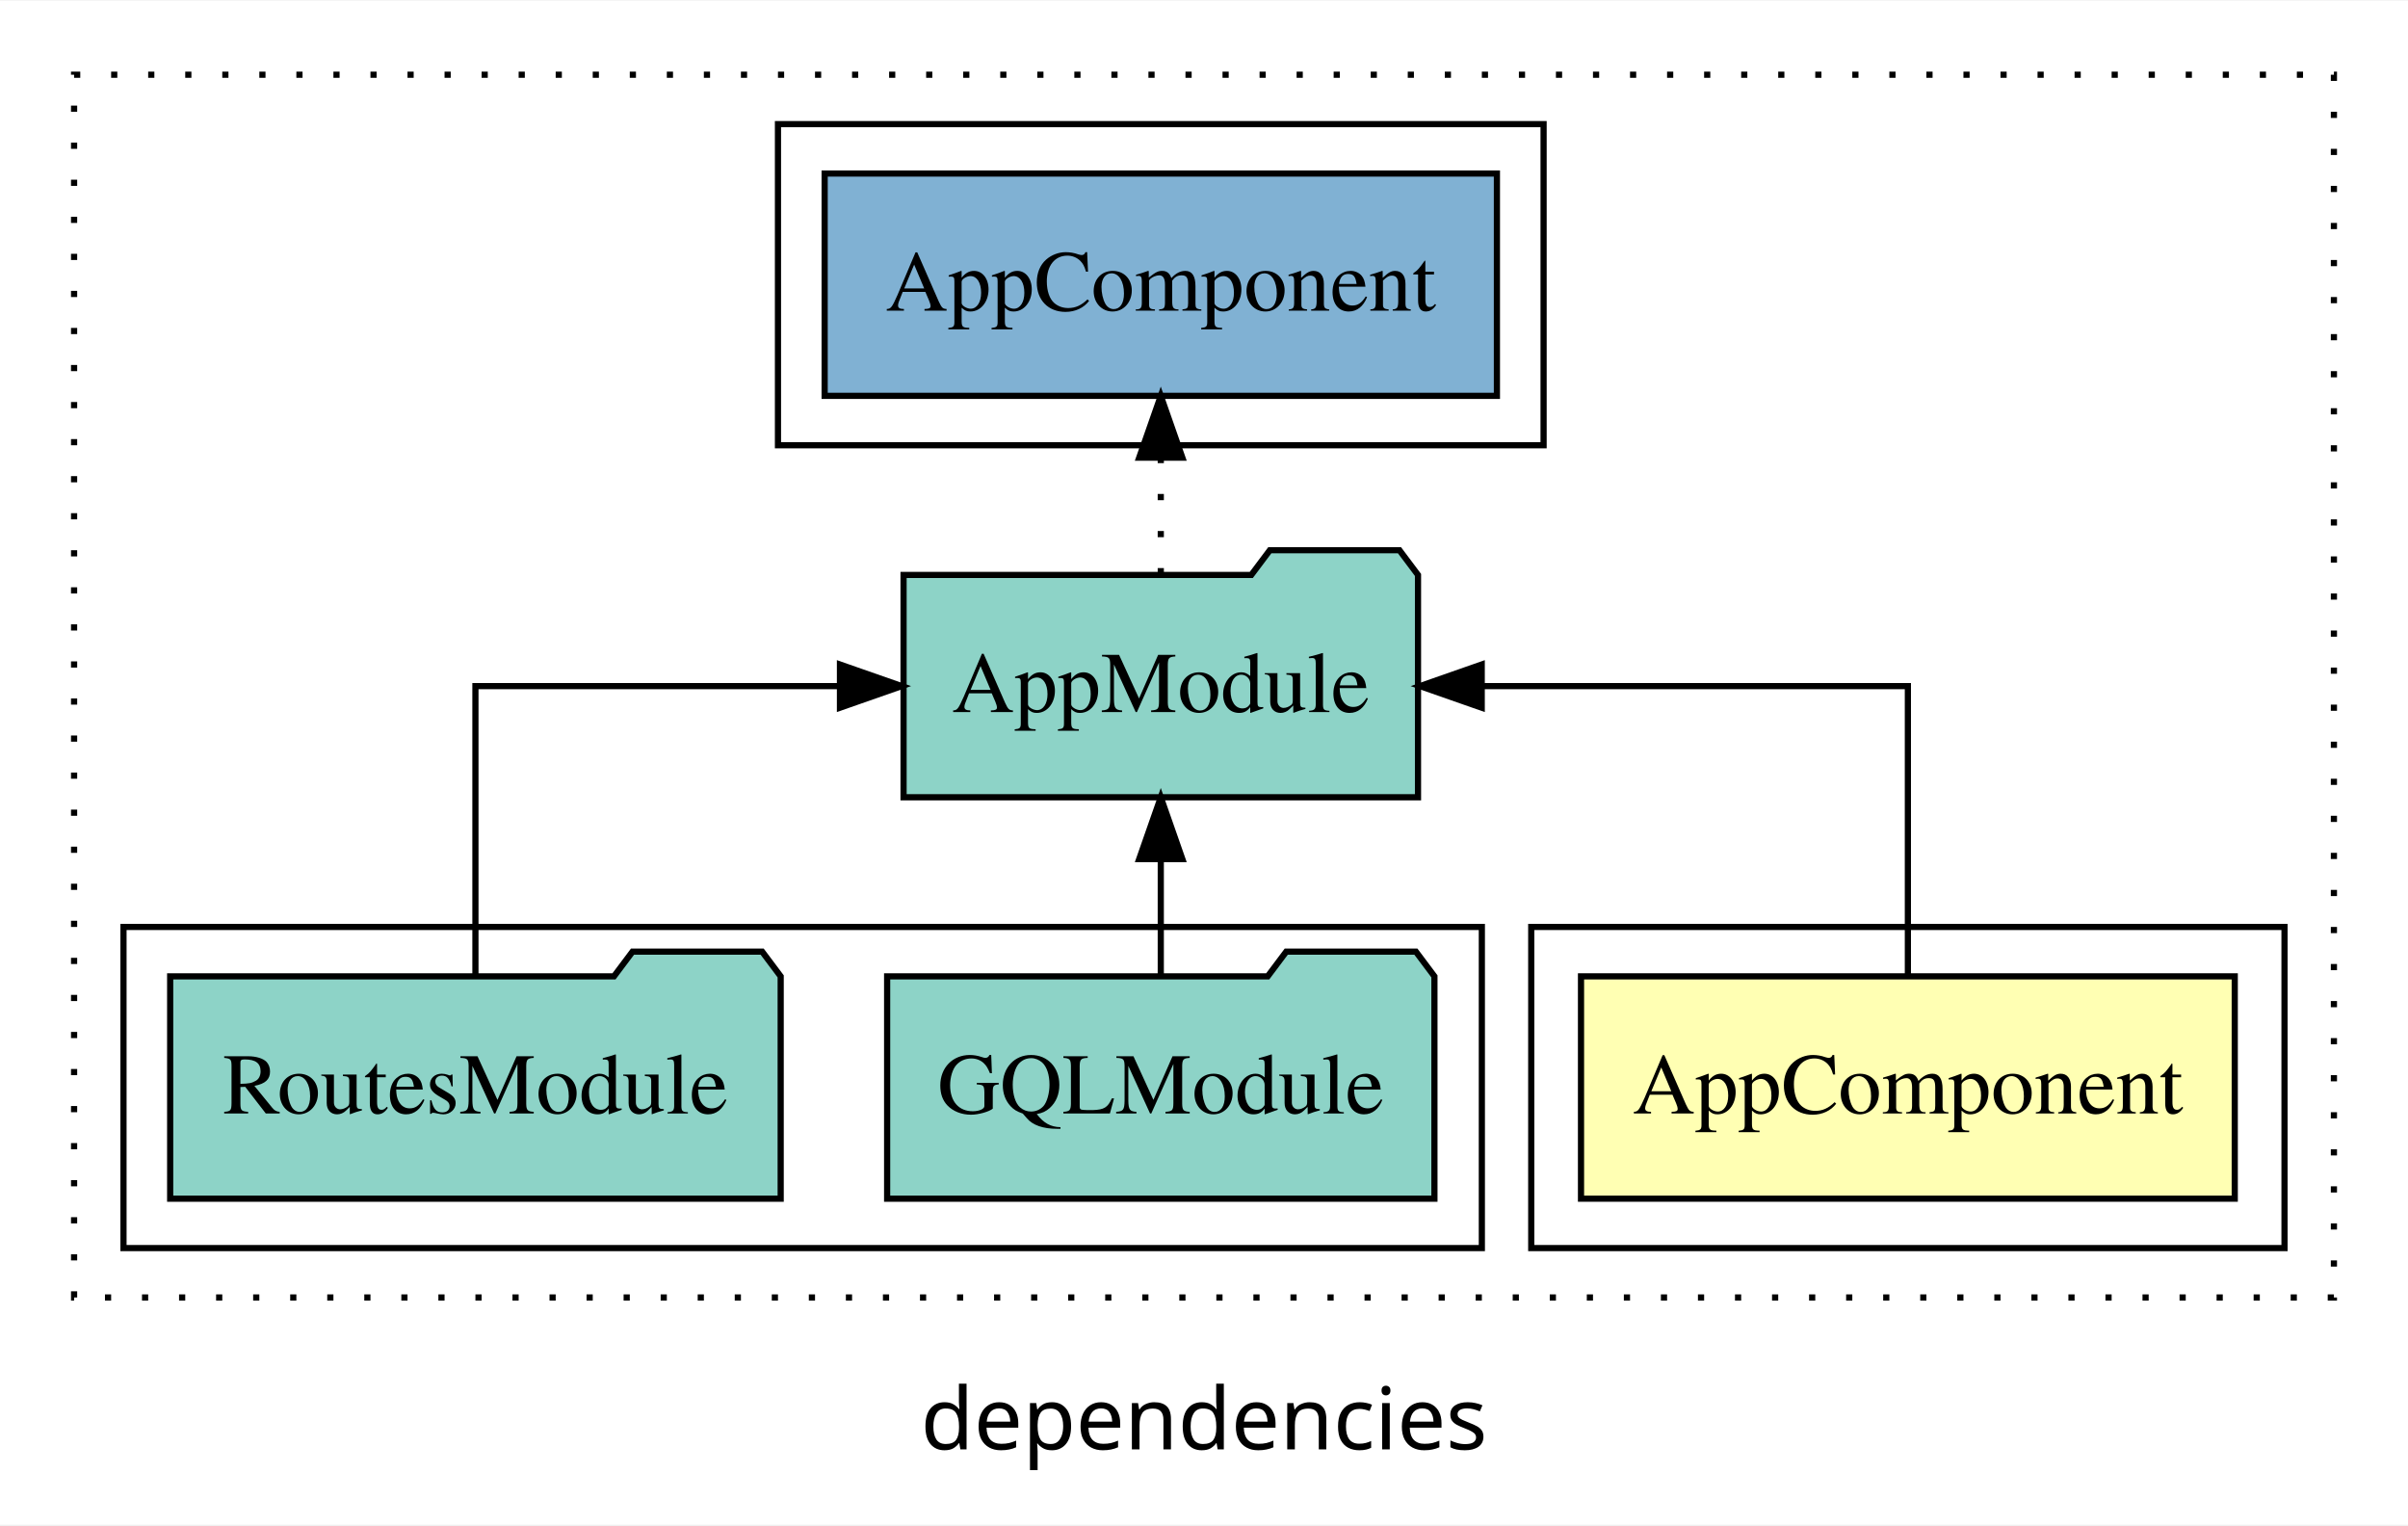
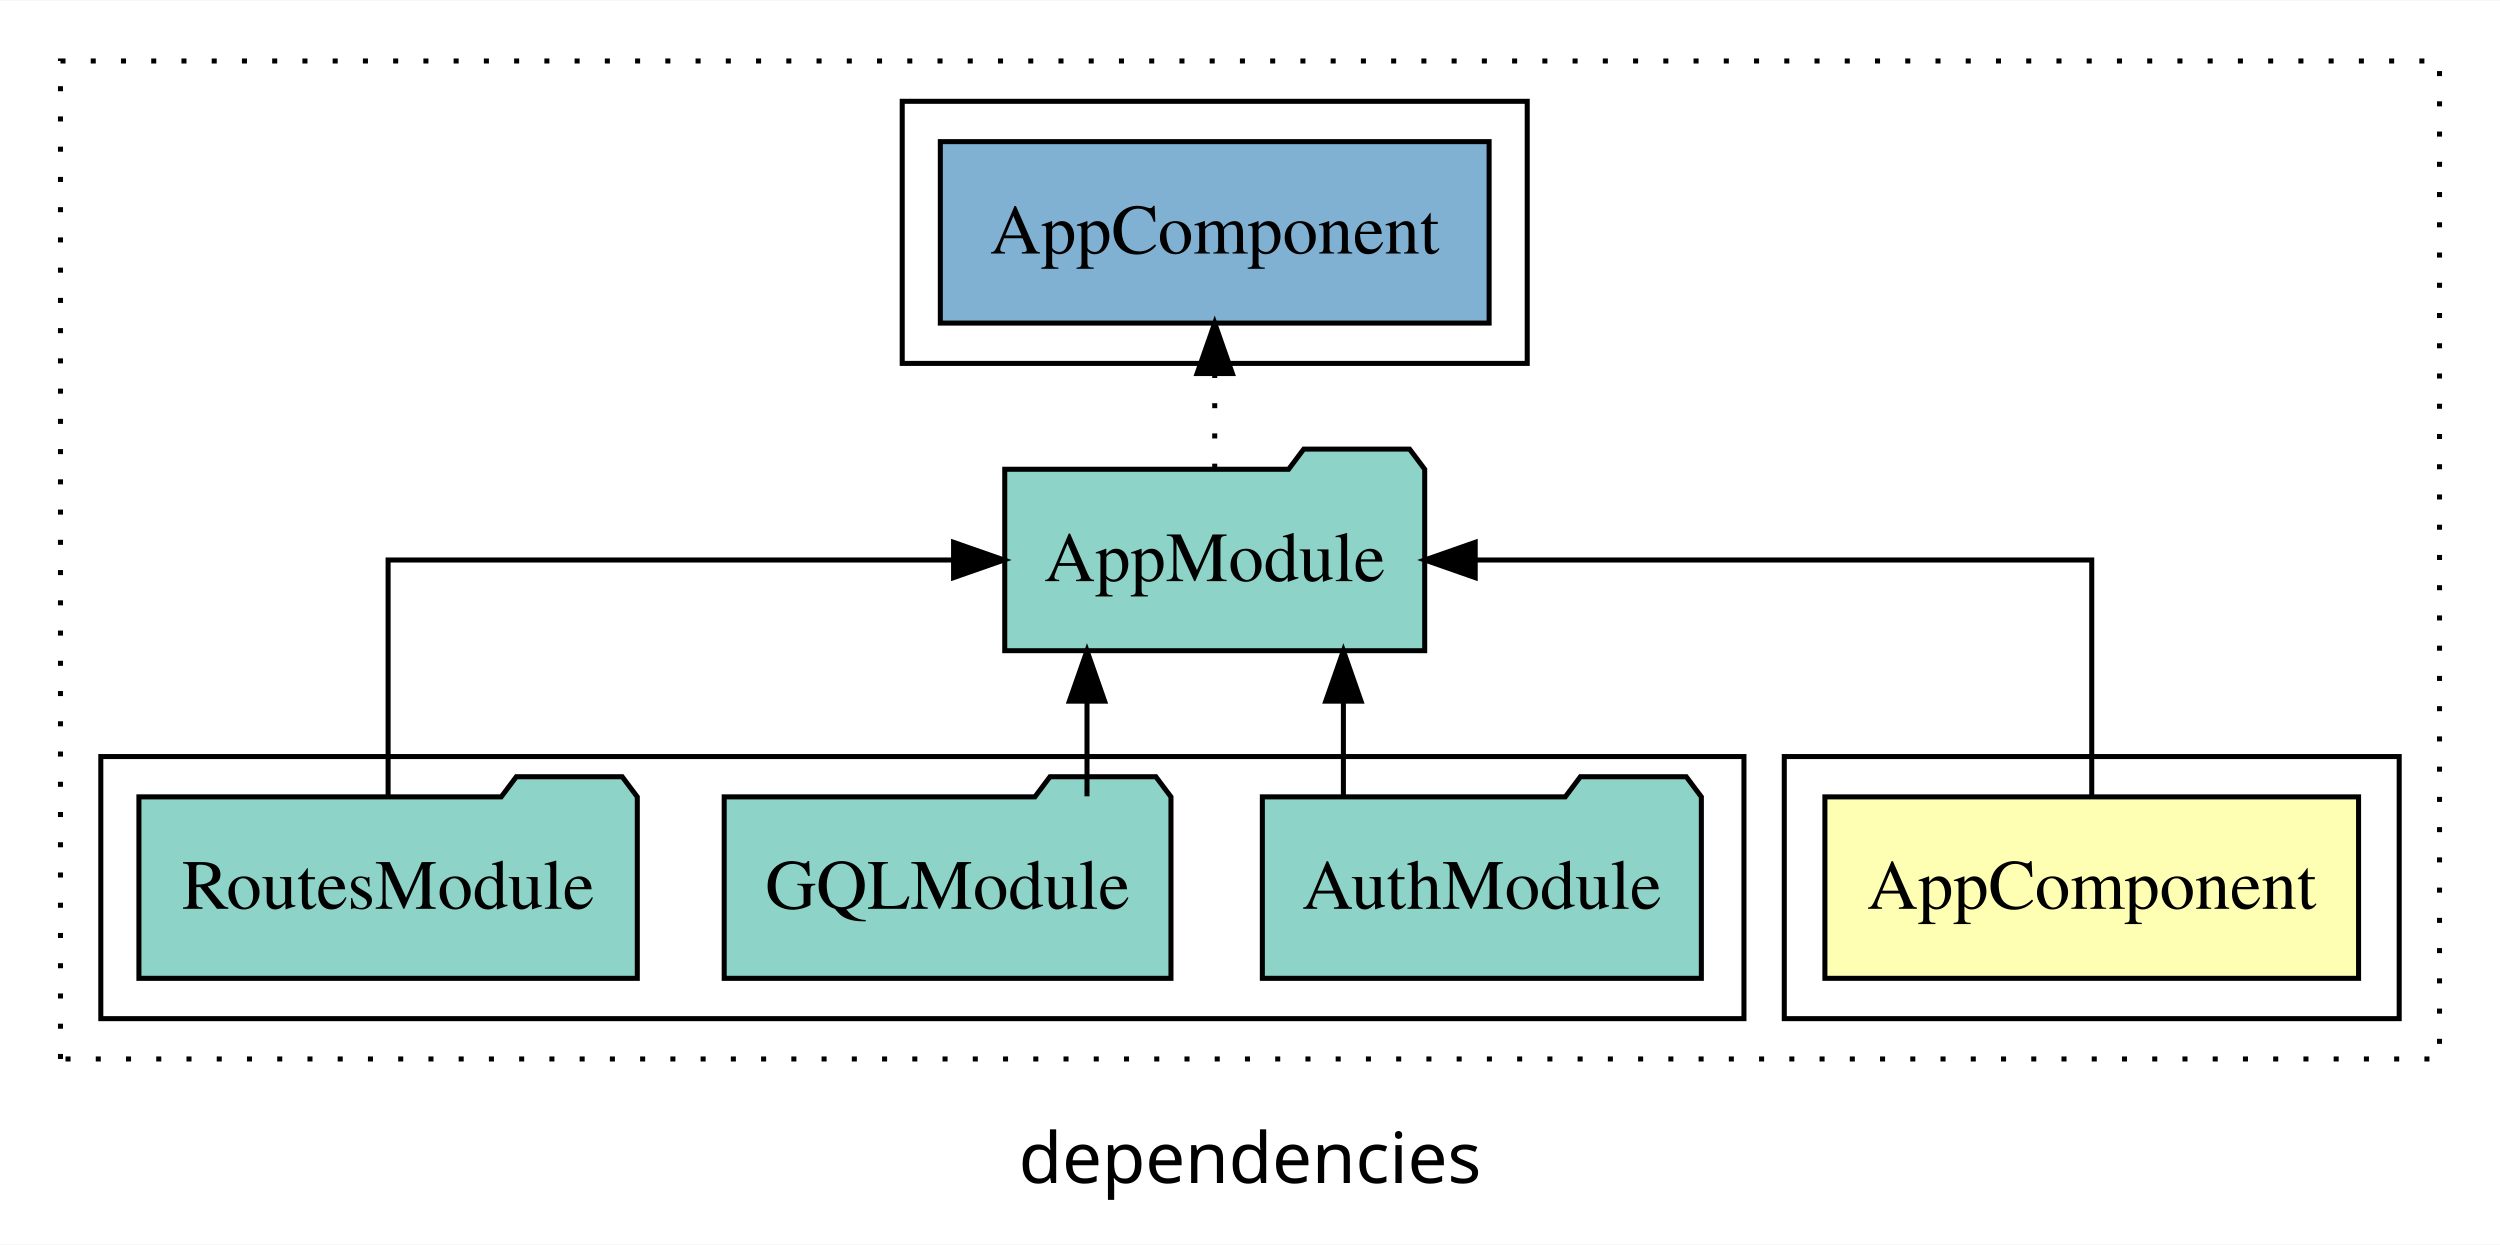
- <svg xmlns="http://www.w3.org/2000/svg" width="390pt" height="247pt" viewBox="0.00 0.00 390.00 246.80">
+ <svg xmlns="http://www.w3.org/2000/svg" width="496pt" height="247pt" viewBox="0.00 0.00 496.00 246.80">
  <g id="graph0" class="graph" transform="scale(1 1) rotate(0) translate(4 242.8)">
-     <polygon fill="white" stroke="transparent" points="-4,4 -4,-242.8 386,-242.8 386,4 -4,4" />
-     <text text-anchor="middle" x="191" y="-8.2" font-family="sans-serif" font-size="14.00">dependencies</text>
+     <polygon fill="white" stroke="transparent" points="-4,4 -4,-242.8 492,-242.8 492,4 -4,4" />
+     <text text-anchor="middle" x="244" y="-8.2" font-family="sans-serif" font-size="14.00">dependencies</text>
    <g id="clust1" class="cluster">
-       <polygon fill="none" stroke="black" stroke-dasharray="1,5" points="8,-32.8 8,-230.8 374,-230.8 374,-32.8 8,-32.8" />
+       <polygon fill="none" stroke="black" stroke-dasharray="1,5" points="8,-32.8 8,-230.8 480,-230.8 480,-32.8 8,-32.8" />
+     </g>
+     <g id="clust2" class="cluster">
+       <polygon fill="none" stroke="black" points="350,-40.8 350,-92.8 472,-92.8 472,-40.8 350,-40.8" />
+     </g>
+     <g id="clust4" class="cluster">
+       <polygon fill="none" stroke="black" points="16,-40.8 16,-92.8 342,-92.8 342,-40.8 16,-40.8" />
    </g>
    <g id="clust6" class="cluster">
-       <polygon fill="none" stroke="black" points="122,-170.8 122,-222.8 246,-222.8 246,-170.8 122,-170.8" />
-     </g>
-     <g id="clust2" class="cluster">
-       <polygon fill="none" stroke="black" points="244,-40.8 244,-92.8 366,-92.8 366,-40.8 244,-40.8" />
-     </g>
-     <g id="clust4" class="cluster">
-       <polygon fill="none" stroke="black" points="16,-40.8 16,-92.8 236,-92.8 236,-40.8 16,-40.8" />
+       <polygon fill="none" stroke="black" points="175,-170.8 175,-222.8 299,-222.8 299,-170.8 175,-170.8" />
    </g>
    <g id="node1" class="node">
-       <polygon fill="#ffffb3" stroke="black" points="357.94,-84.8 252.06,-84.8 252.06,-48.8 357.94,-48.8 357.94,-84.8" />
-       <text text-anchor="middle" x="305" y="-62.6" font-family="Times,serif" font-size="14.00">AppComponent</text>
+       <polygon fill="#ffffb3" stroke="black" points="463.94,-84.8 358.06,-84.8 358.06,-48.8 463.94,-48.8 463.94,-84.8" />
+       <text text-anchor="middle" x="411" y="-62.6" font-family="Times,serif" font-size="14.00">AppComponent</text>
    </g>
    <g id="node2" class="node">
-       <polygon fill="#8dd3c7" stroke="black" points="225.66,-149.8 222.66,-153.8 201.66,-153.8 198.66,-149.8 142.34,-149.8 142.34,-113.8 225.66,-113.8 225.66,-149.8" />
-       <text text-anchor="middle" x="184" y="-127.6" font-family="Times,serif" font-size="14.00">AppModule</text>
+       <polygon fill="#8dd3c7" stroke="black" points="278.66,-149.8 275.66,-153.8 254.66,-153.8 251.66,-149.8 195.34,-149.8 195.34,-113.8 278.66,-113.8 278.66,-149.8" />
+       <text text-anchor="middle" x="237" y="-127.6" font-family="Times,serif" font-size="14.00">AppModule</text>
    </g>
    <g id="edge1" class="edge">
-       <path fill="none" stroke="black" d="M305,-84.91C305,-104.14 305,-131.8 305,-131.8 305,-131.8 235.98,-131.8 235.98,-131.8" />
-       <polygon fill="black" stroke="black" points="235.98,-128.3 225.98,-131.8 235.98,-135.3 235.98,-128.3" />
+       <path fill="none" stroke="black" d="M411,-84.91C411,-104.14 411,-131.8 411,-131.8 411,-131.8 288.68,-131.8 288.68,-131.8" />
+       <polygon fill="black" stroke="black" points="288.68,-128.3 278.68,-131.8 288.68,-135.3 288.68,-128.3" />
    </g>
-     <g id="node5" class="node">
-       <polygon fill="#80b1d3" stroke="black" points="238.44,-214.8 129.56,-214.8 129.56,-178.8 238.44,-178.8 238.44,-214.8" />
-       <text text-anchor="middle" x="184" y="-192.6" font-family="Times,serif" font-size="14.00">AppComponent </text>
+     <g id="node6" class="node">
+       <polygon fill="#80b1d3" stroke="black" points="291.44,-214.8 182.56,-214.8 182.56,-178.8 291.44,-178.8 291.44,-214.8" />
+       <text text-anchor="middle" x="237" y="-192.6" font-family="Times,serif" font-size="14.00">AppComponent </text>
    </g>
-     <g id="edge4" class="edge">
-       <path fill="none" stroke="black" stroke-dasharray="1,5" d="M184,-149.91C184,-149.91 184,-168.79 184,-168.79" />
-       <polygon fill="black" stroke="black" points="180.5,-168.79 184,-178.79 187.5,-168.79 180.5,-168.79" />
+     <g id="edge5" class="edge">
+       <path fill="none" stroke="black" stroke-dasharray="1,5" d="M237,-149.91C237,-149.91 237,-168.79 237,-168.79" />
+       <polygon fill="black" stroke="black" points="233.5,-168.79 237,-178.79 240.5,-168.79 233.5,-168.79" />
    </g>
    <g id="node3" class="node">
+       <polygon fill="#8dd3c7" stroke="black" points="333.55,-84.8 330.55,-88.8 309.55,-88.8 306.55,-84.8 246.45,-84.8 246.45,-48.8 333.55,-48.8 333.55,-84.8" />
+       <text text-anchor="middle" x="290" y="-62.6" font-family="Times,serif" font-size="14.00">AuthModule</text>
+     </g>
+     <g id="edge2" class="edge">
+       <path fill="none" stroke="black" d="M262.53,-84.91C262.53,-84.91 262.53,-103.79 262.53,-103.79" />
+       <polygon fill="black" stroke="black" points="259.03,-103.79 262.53,-113.79 266.03,-103.79 259.03,-103.79" />
+     </g>
+     <g id="node4" class="node">
      <polygon fill="#8dd3c7" stroke="black" points="228.32,-84.8 225.32,-88.8 204.32,-88.8 201.32,-84.8 139.68,-84.8 139.68,-48.8 228.32,-48.8 228.32,-84.8" />
      <text text-anchor="middle" x="184" y="-62.6" font-family="Times,serif" font-size="14.00">GQLModule</text>
    </g>
-     <g id="edge2" class="edge">
-       <path fill="none" stroke="black" d="M184,-84.91C184,-84.91 184,-103.79 184,-103.79" />
-       <polygon fill="black" stroke="black" points="180.5,-103.79 184,-113.79 187.5,-103.79 180.5,-103.79" />
+     <g id="edge3" class="edge">
+       <path fill="none" stroke="black" d="M211.66,-84.91C211.66,-84.91 211.66,-103.79 211.66,-103.79" />
+       <polygon fill="black" stroke="black" points="208.16,-103.79 211.66,-113.79 215.16,-103.79 208.16,-103.79" />
    </g>
-     <g id="node4" class="node">
+     <g id="node5" class="node">
      <polygon fill="#8dd3c7" stroke="black" points="122.44,-84.8 119.44,-88.8 98.44,-88.8 95.44,-84.8 23.56,-84.8 23.56,-48.8 122.44,-48.8 122.44,-84.8" />
      <text text-anchor="middle" x="73" y="-62.6" font-family="Times,serif" font-size="14.00">RoutesModule</text>
    </g>
-     <g id="edge3" class="edge">
-       <path fill="none" stroke="black" d="M73,-84.91C73,-104.14 73,-131.8 73,-131.8 73,-131.8 132.04,-131.8 132.04,-131.8" />
-       <polygon fill="black" stroke="black" points="132.04,-135.3 142.04,-131.8 132.04,-128.3 132.04,-135.3" />
+     <g id="edge4" class="edge">
+       <path fill="none" stroke="black" d="M73,-84.91C73,-104.14 73,-131.8 73,-131.8 73,-131.8 185.19,-131.8 185.19,-131.8" />
+       <polygon fill="black" stroke="black" points="185.19,-135.3 195.19,-131.8 185.19,-128.3 185.19,-135.3" />
    </g>
  </g>
</svg>
